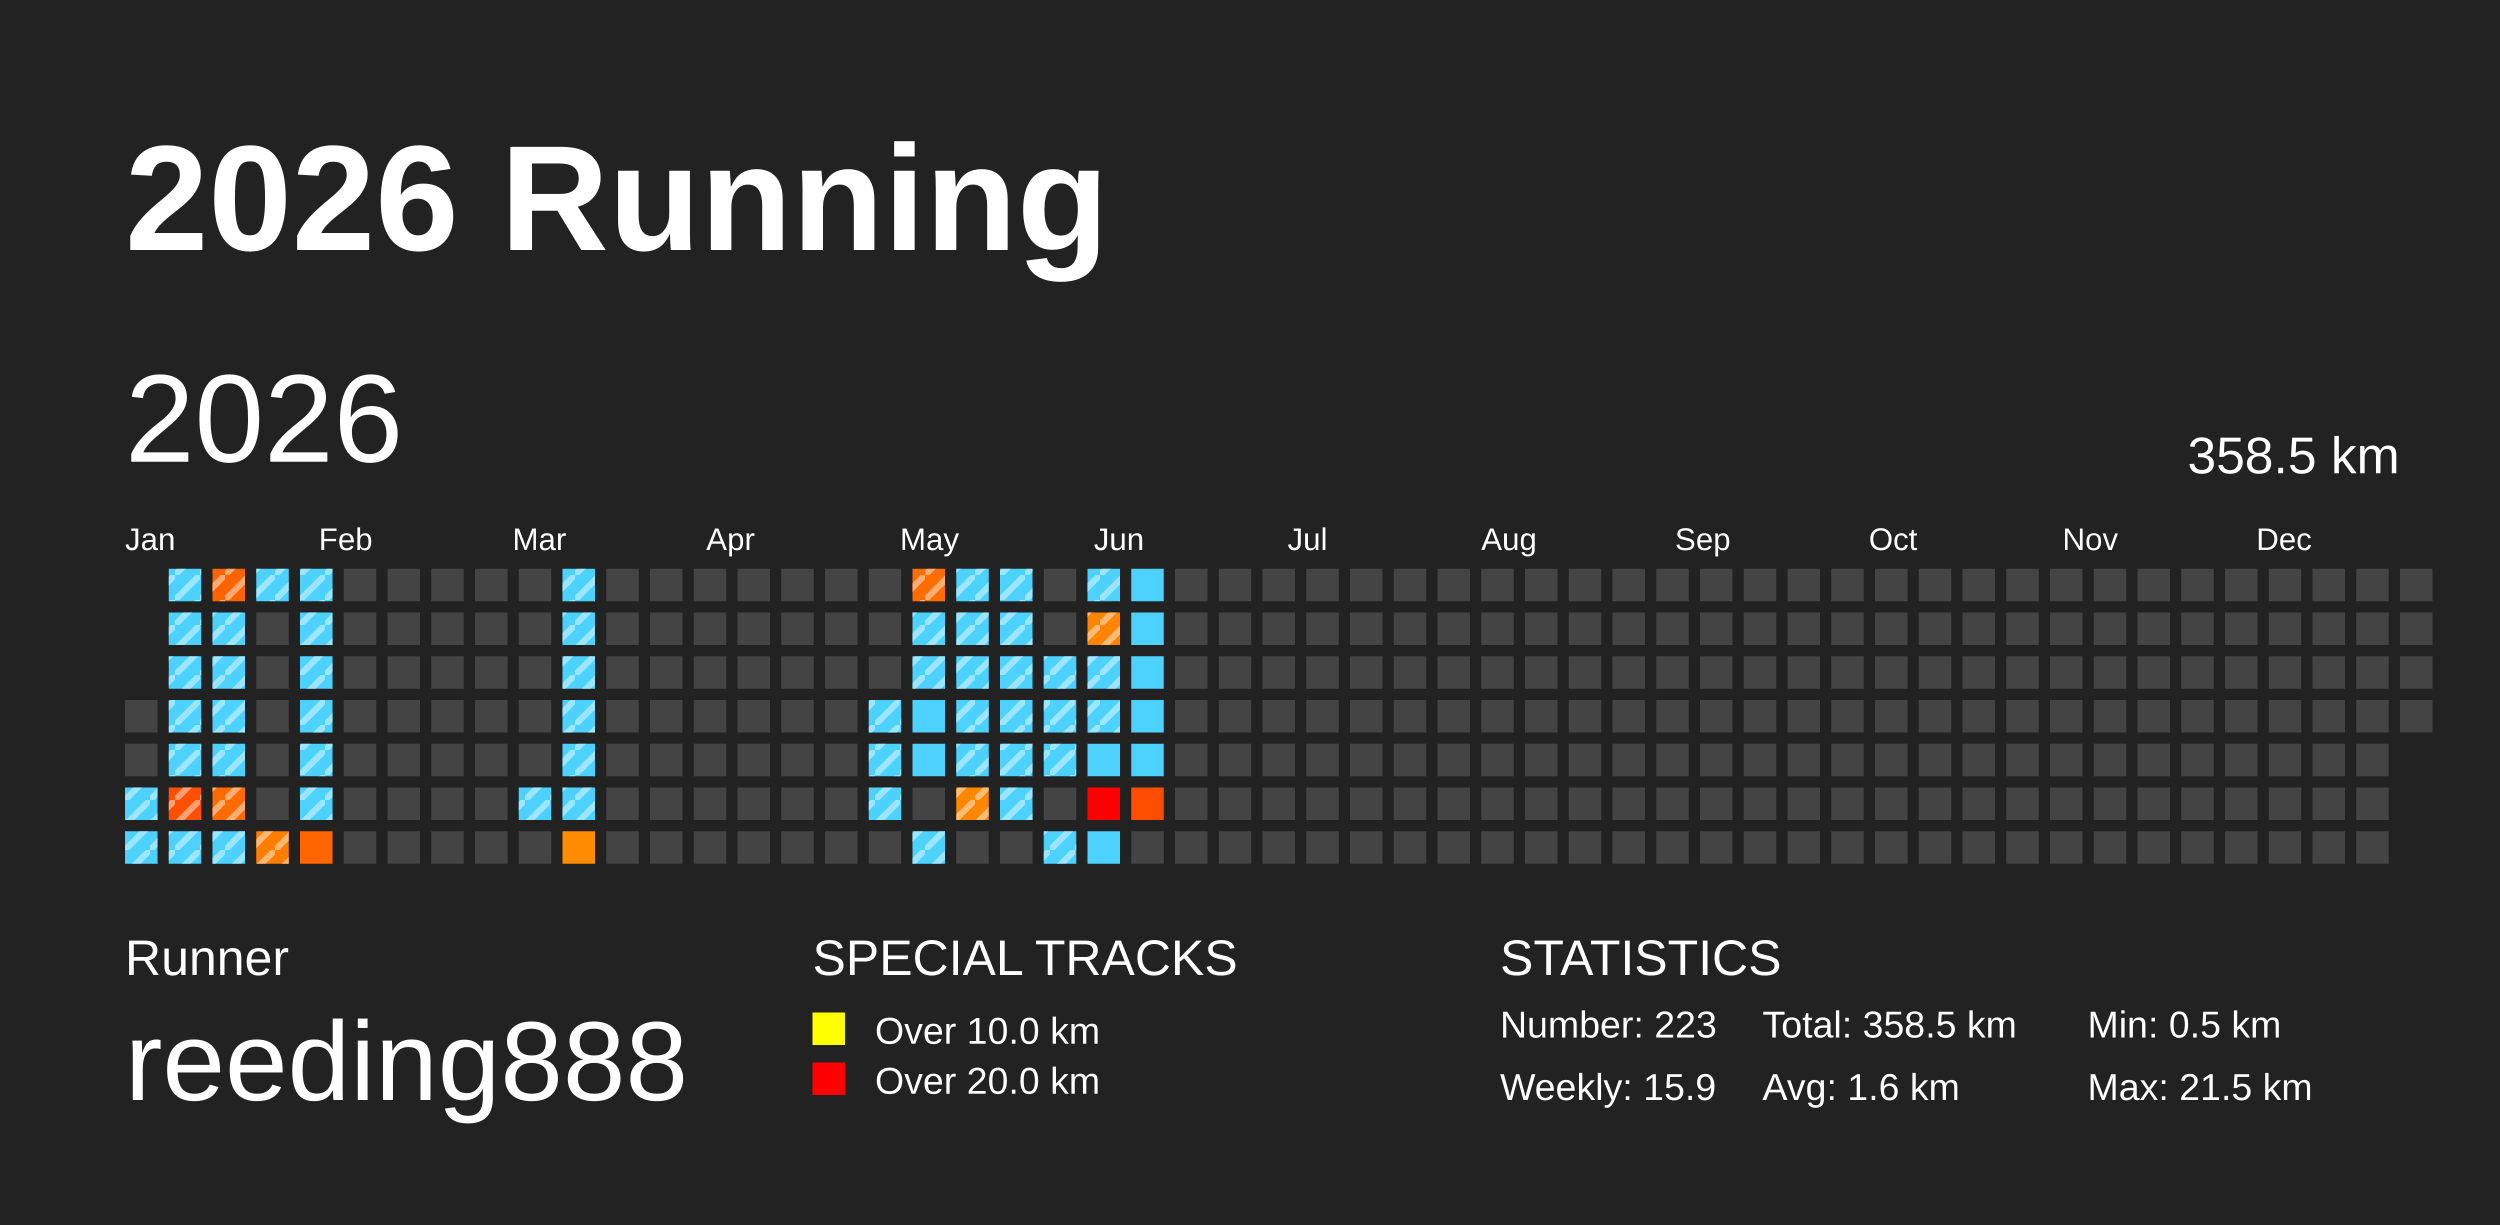
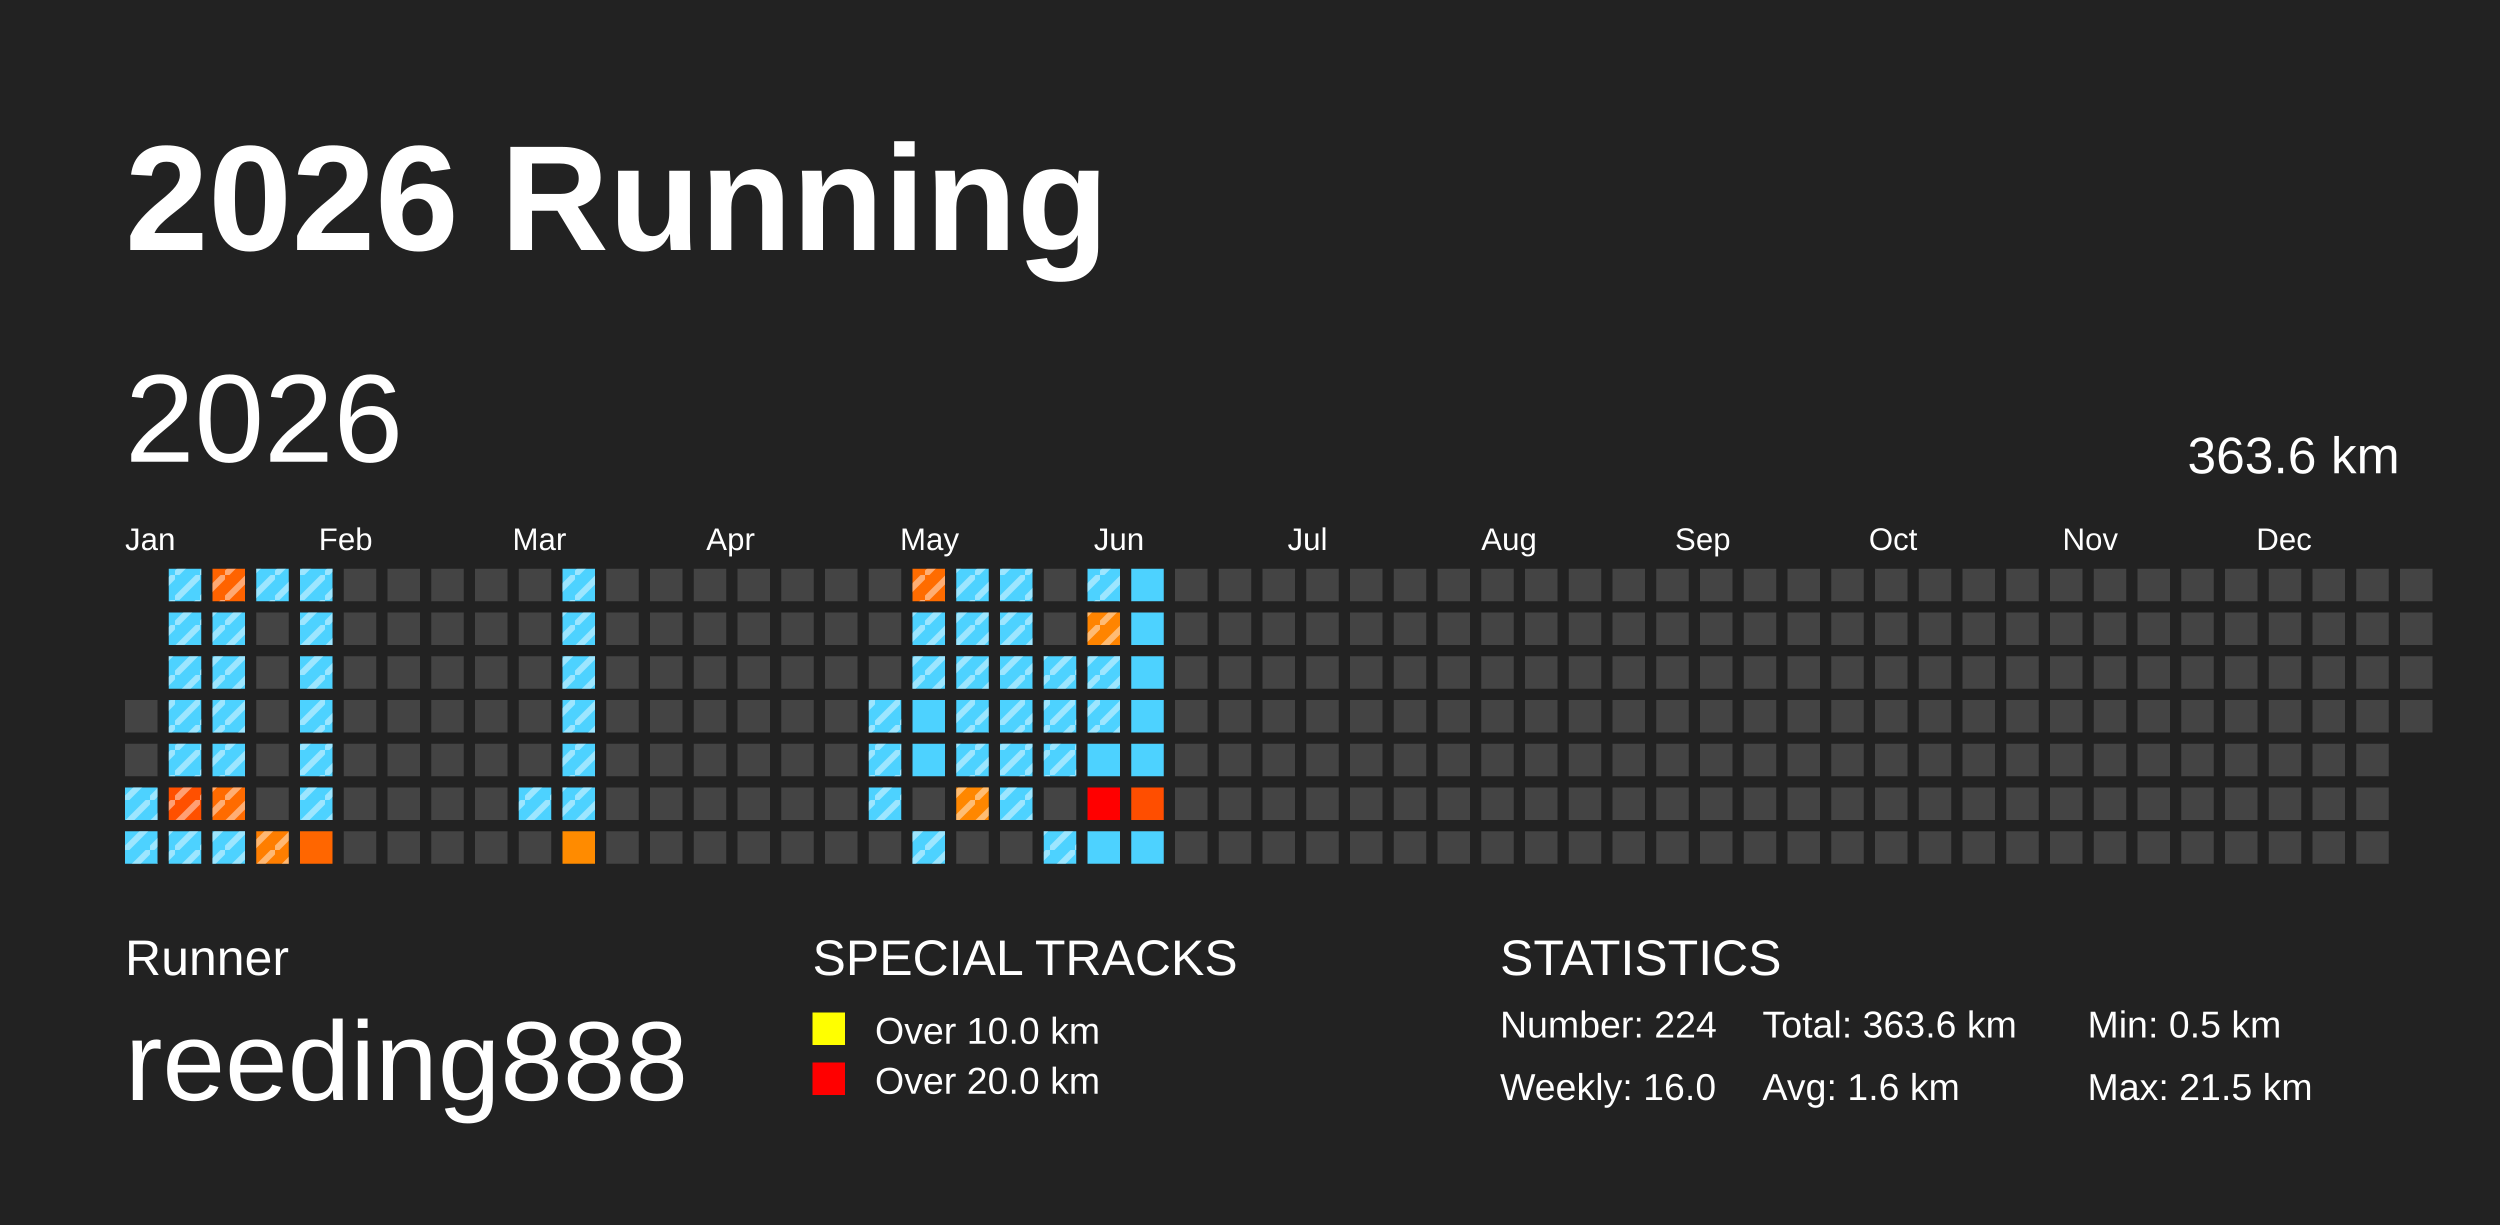
<svg xmlns="http://www.w3.org/2000/svg" baseProfile="full" height="98mm" version="1.1" viewBox="0,0,200,98" width="200mm">
  <defs>
    <pattern height="2" id="indoor-stripe" patternUnits="userSpaceOnUse" width="2">
      <line stroke="white" stroke-opacity="0.45" stroke-width="0.5" x1="0" x2="2" y1="2" y2="0" />
    </pattern>
  </defs>
  <rect fill="#222222" height="98" width="200" x="0" y="0" />
  <text fill="#FFFFFF" style="font-size:12px; font-family:Arial; font-weight:bold;" x="10" y="20">2026 Running</text>
  <text fill="#FFFFFF" style="font-size:4px; font-family:Arial" x="10" y="78">Runner</text>
  <text fill="#FFFFFF" style="font-size:9px; font-family:Arial" x="10" y="88">reeding888</text>
  <text fill="#FFFFFF" style="font-size:4px; font-family:Arial" x="65" y="78">SPECIAL TRACKS</text>
  <rect fill="yellow" height="2.6" width="2.6" x="65" y="81" />
  <text fill="#FFFFFF" style="font-size:3px; font-family:Arial" x="70" y="83.5">Over 10.0 km</text>
  <rect fill="red" height="2.6" width="2.6" x="65" y="85" />
  <text fill="#FFFFFF" style="font-size:3px; font-family:Arial" x="70" y="87.5">Over 20.0 km</text>
  <text fill="#FFFFFF" style="font-size:4px; font-family:Arial" x="120" y="78">STATISTICS</text>
-   <text fill="#FFFFFF" style="font-size:3px; font-family:Arial" x="120" y="83">Number: 223</text>
-   <text fill="#FFFFFF" style="font-size:3px; font-family:Arial" x="120" y="88">Weekly: 15.9</text>
-   <text fill="#FFFFFF" style="font-size:3px; font-family:Arial" x="141" y="83">Total: 358.5 km</text>
+   <text fill="#FFFFFF" style="font-size:3px; font-family:Arial" x="120" y="83">Number: 224</text>
+   <text fill="#FFFFFF" style="font-size:3px; font-family:Arial" x="120" y="88">Weekly: 16.0</text>
+   <text fill="#FFFFFF" style="font-size:3px; font-family:Arial" x="141" y="83">Total: 363.6 km</text>
  <text fill="#FFFFFF" style="font-size:3px; font-family:Arial" x="141" y="88">Avg: 1.6 km</text>
  <text fill="#FFFFFF" style="font-size:3px; font-family:Arial" x="167" y="83">Min: 0.5 km</text>
  <text fill="#FFFFFF" style="font-size:3px; font-family:Arial" x="167" y="88">Max: 21.5 km</text>
  <text dominant-baseline="hanging" fill="#FFFFFF" style="font-size:10.0px; font-family:Arial;" x="10" y="30">2026</text>
-   <text dominant-baseline="hanging" fill="#FFFFFF" style="font-size:4.125px; font-family:Arial;" x="175" y="35">358.5 km</text>
+   <text dominant-baseline="hanging" fill="#FFFFFF" style="font-size:4.125px; font-family:Arial;" x="175" y="35">363.6 km</text>
  <text fill="#FFFFFF" style="font-size:2.5px; font-family:Arial" x="10.0" y="44">Jan</text>
  <text fill="#FFFFFF" style="font-size:2.5px; font-family:Arial" x="25.5" y="44">Feb</text>
  <text fill="#FFFFFF" style="font-size:2.5px; font-family:Arial" x="41.0" y="44">Mar</text>
  <text fill="#FFFFFF" style="font-size:2.5px; font-family:Arial" x="56.5" y="44">Apr</text>
  <text fill="#FFFFFF" style="font-size:2.5px; font-family:Arial" x="72.0" y="44">May</text>
  <text fill="#FFFFFF" style="font-size:2.5px; font-family:Arial" x="87.5" y="44">Jun</text>
  <text fill="#FFFFFF" style="font-size:2.5px; font-family:Arial" x="103.0" y="44">Jul</text>
  <text fill="#FFFFFF" style="font-size:2.5px; font-family:Arial" x="118.5" y="44">Aug</text>
  <text fill="#FFFFFF" style="font-size:2.5px; font-family:Arial" x="134.0" y="44">Sep</text>
  <text fill="#FFFFFF" style="font-size:2.5px; font-family:Arial" x="149.5" y="44">Oct</text>
  <text fill="#FFFFFF" style="font-size:2.5px; font-family:Arial" x="165.0" y="44">Nov</text>
  <text fill="#FFFFFF" style="font-size:2.5px; font-family:Arial" x="180.5" y="44">Dec</text>
  <rect fill="#444444" height="2.6" width="2.6" x="10.0" y="56.0" />
  <rect fill="#444444" height="2.6" width="2.6" x="10.0" y="59.5" />
  <rect fill="#4dd2ff" height="2.6" width="2.6" x="10.0" y="63.0" />
  <rect fill="url(#indoor-stripe)" height="2.6" style="pointer-events: none;" width="2.6" x="10.0" y="63.0" />
  <rect fill="#4dd2ff" height="2.6" width="2.6" x="10.0" y="66.5" />
  <rect fill="url(#indoor-stripe)" height="2.6" style="pointer-events: none;" width="2.6" x="10.0" y="66.5" />
  <rect fill="#4dd2ff" height="2.6" width="2.6" x="13.5" y="45.5" />
  <rect fill="url(#indoor-stripe)" height="2.6" style="pointer-events: none;" width="2.6" x="13.5" y="45.5" />
  <rect fill="#4dd2ff" height="2.6" width="2.6" x="13.5" y="49.0" />
  <rect fill="url(#indoor-stripe)" height="2.6" style="pointer-events: none;" width="2.6" x="13.5" y="49.0" />
  <rect fill="#4dd2ff" height="2.6" width="2.6" x="13.5" y="52.5" />
  <rect fill="url(#indoor-stripe)" height="2.6" style="pointer-events: none;" width="2.6" x="13.5" y="52.5" />
  <rect fill="#4dd2ff" height="2.6" width="2.6" x="13.5" y="56.0" />
  <rect fill="url(#indoor-stripe)" height="2.6" style="pointer-events: none;" width="2.6" x="13.5" y="56.0" />
  <rect fill="#4dd2ff" height="2.6" width="2.6" x="13.5" y="59.5" />
  <rect fill="url(#indoor-stripe)" height="2.6" style="pointer-events: none;" width="2.6" x="13.5" y="59.5" />
  <rect fill="#ff5000" height="2.6" width="2.6" x="13.5" y="63.0" />
  <rect fill="url(#indoor-stripe)" height="2.6" style="pointer-events: none;" width="2.6" x="13.5" y="63.0" />
  <rect fill="#4dd2ff" height="2.6" width="2.6" x="13.5" y="66.5" />
  <rect fill="url(#indoor-stripe)" height="2.6" style="pointer-events: none;" width="2.6" x="13.5" y="66.5" />
  <rect fill="#ff6300" height="2.6" width="2.6" x="17.0" y="45.5" />
  <rect fill="url(#indoor-stripe)" height="2.6" style="pointer-events: none;" width="2.6" x="17.0" y="45.5" />
  <rect fill="#4dd2ff" height="2.6" width="2.6" x="17.0" y="49.0" />
  <rect fill="url(#indoor-stripe)" height="2.6" style="pointer-events: none;" width="2.6" x="17.0" y="49.0" />
  <rect fill="#4dd2ff" height="2.6" width="2.6" x="17.0" y="52.5" />
  <rect fill="url(#indoor-stripe)" height="2.6" style="pointer-events: none;" width="2.6" x="17.0" y="52.5" />
  <rect fill="#4dd2ff" height="2.6" width="2.6" x="17.0" y="56.0" />
  <rect fill="url(#indoor-stripe)" height="2.6" style="pointer-events: none;" width="2.6" x="17.0" y="56.0" />
  <rect fill="#4dd2ff" height="2.6" width="2.6" x="17.0" y="59.5" />
  <rect fill="url(#indoor-stripe)" height="2.6" style="pointer-events: none;" width="2.6" x="17.0" y="59.5" />
  <rect fill="#ff6b00" height="2.6" width="2.6" x="17.0" y="63.0" />
  <rect fill="url(#indoor-stripe)" height="2.6" style="pointer-events: none;" width="2.6" x="17.0" y="63.0" />
  <rect fill="#4dd2ff" height="2.6" width="2.6" x="17.0" y="66.5" />
  <rect fill="url(#indoor-stripe)" height="2.6" style="pointer-events: none;" width="2.6" x="17.0" y="66.5" />
  <rect fill="#4dd2ff" height="2.6" width="2.6" x="20.5" y="45.5" />
  <rect fill="url(#indoor-stripe)" height="2.6" style="pointer-events: none;" width="2.6" x="20.5" y="45.5" />
  <rect fill="#444444" height="2.6" width="2.6" x="20.5" y="49.0" />
  <rect fill="#444444" height="2.6" width="2.6" x="20.5" y="52.5" />
  <rect fill="#444444" height="2.6" width="2.6" x="20.5" y="56.0" />
  <rect fill="#444444" height="2.6" width="2.6" x="20.5" y="59.5" />
  <rect fill="#444444" height="2.6" width="2.6" x="20.5" y="63.0" />
  <rect fill="#ff7e00" height="2.6" width="2.6" x="20.5" y="66.5" />
  <rect fill="url(#indoor-stripe)" height="2.6" style="pointer-events: none;" width="2.6" x="20.5" y="66.5" />
  <rect fill="#4dd2ff" height="2.6" width="2.6" x="24.0" y="45.5" />
  <rect fill="url(#indoor-stripe)" height="2.6" style="pointer-events: none;" width="2.6" x="24.0" y="45.5" />
  <rect fill="#4dd2ff" height="2.6" width="2.6" x="24.0" y="49.0" />
  <rect fill="url(#indoor-stripe)" height="2.6" style="pointer-events: none;" width="2.6" x="24.0" y="49.0" />
  <rect fill="#4dd2ff" height="2.6" width="2.6" x="24.0" y="52.5" />
  <rect fill="url(#indoor-stripe)" height="2.6" style="pointer-events: none;" width="2.6" x="24.0" y="52.5" />
  <rect fill="#4dd2ff" height="2.6" width="2.6" x="24.0" y="56.0" />
  <rect fill="url(#indoor-stripe)" height="2.6" style="pointer-events: none;" width="2.6" x="24.0" y="56.0" />
  <rect fill="#4dd2ff" height="2.6" width="2.6" x="24.0" y="59.5" />
  <rect fill="url(#indoor-stripe)" height="2.6" style="pointer-events: none;" width="2.6" x="24.0" y="59.5" />
  <rect fill="#4dd2ff" height="2.6" width="2.6" x="24.0" y="63.0" />
  <rect fill="url(#indoor-stripe)" height="2.6" style="pointer-events: none;" width="2.6" x="24.0" y="63.0" />
  <rect fill="#ff6600" height="2.6" width="2.6" x="24.0" y="66.5" />
  <rect fill="#444444" height="2.6" width="2.6" x="27.5" y="45.5" />
  <rect fill="#444444" height="2.6" width="2.6" x="27.5" y="49.0" />
  <rect fill="#444444" height="2.6" width="2.6" x="27.5" y="52.5" />
  <rect fill="#444444" height="2.6" width="2.6" x="27.5" y="56.0" />
  <rect fill="#444444" height="2.6" width="2.6" x="27.5" y="59.5" />
  <rect fill="#444444" height="2.6" width="2.6" x="27.5" y="63.0" />
  <rect fill="#444444" height="2.6" width="2.6" x="27.5" y="66.5" />
  <rect fill="#444444" height="2.6" width="2.6" x="31.0" y="45.5" />
  <rect fill="#444444" height="2.6" width="2.6" x="31.0" y="49.0" />
  <rect fill="#444444" height="2.6" width="2.6" x="31.0" y="52.5" />
  <rect fill="#444444" height="2.6" width="2.6" x="31.0" y="56.0" />
  <rect fill="#444444" height="2.6" width="2.6" x="31.0" y="59.5" />
  <rect fill="#444444" height="2.6" width="2.6" x="31.0" y="63.0" />
  <rect fill="#444444" height="2.6" width="2.6" x="31.0" y="66.5" />
  <rect fill="#444444" height="2.6" width="2.6" x="34.5" y="45.5" />
  <rect fill="#444444" height="2.6" width="2.6" x="34.5" y="49.0" />
  <rect fill="#444444" height="2.6" width="2.6" x="34.5" y="52.5" />
  <rect fill="#444444" height="2.6" width="2.6" x="34.5" y="56.0" />
  <rect fill="#444444" height="2.6" width="2.6" x="34.5" y="59.5" />
  <rect fill="#444444" height="2.6" width="2.6" x="34.5" y="63.0" />
  <rect fill="#444444" height="2.6" width="2.6" x="34.5" y="66.5" />
  <rect fill="#444444" height="2.6" width="2.6" x="38.0" y="45.5" />
  <rect fill="#444444" height="2.6" width="2.6" x="38.0" y="49.0" />
  <rect fill="#444444" height="2.6" width="2.6" x="38.0" y="52.5" />
  <rect fill="#444444" height="2.6" width="2.6" x="38.0" y="56.0" />
  <rect fill="#444444" height="2.6" width="2.6" x="38.0" y="59.5" />
  <rect fill="#444444" height="2.6" width="2.6" x="38.0" y="63.0" />
  <rect fill="#444444" height="2.6" width="2.6" x="38.0" y="66.5" />
  <rect fill="#444444" height="2.6" width="2.6" x="41.5" y="45.5" />
  <rect fill="#444444" height="2.6" width="2.6" x="41.5" y="49.0" />
  <rect fill="#444444" height="2.6" width="2.6" x="41.5" y="52.5" />
  <rect fill="#444444" height="2.6" width="2.6" x="41.5" y="56.0" />
  <rect fill="#444444" height="2.6" width="2.6" x="41.5" y="59.5" />
  <rect fill="#4dd2ff" height="2.6" width="2.6" x="41.5" y="63.0" />
  <rect fill="url(#indoor-stripe)" height="2.6" style="pointer-events: none;" width="2.6" x="41.5" y="63.0" />
  <rect fill="#444444" height="2.6" width="2.6" x="41.5" y="66.5" />
  <rect fill="#4dd2ff" height="2.6" width="2.6" x="45.0" y="45.5" />
  <rect fill="url(#indoor-stripe)" height="2.6" style="pointer-events: none;" width="2.6" x="45.0" y="45.5" />
  <rect fill="#4dd2ff" height="2.6" width="2.6" x="45.0" y="49.0" />
  <rect fill="url(#indoor-stripe)" height="2.6" style="pointer-events: none;" width="2.6" x="45.0" y="49.0" />
  <rect fill="#4dd2ff" height="2.6" width="2.6" x="45.0" y="52.5" />
  <rect fill="url(#indoor-stripe)" height="2.6" style="pointer-events: none;" width="2.6" x="45.0" y="52.5" />
  <rect fill="#4dd2ff" height="2.6" width="2.6" x="45.0" y="56.0" />
  <rect fill="url(#indoor-stripe)" height="2.6" style="pointer-events: none;" width="2.6" x="45.0" y="56.0" />
  <rect fill="#4dd2ff" height="2.6" width="2.6" x="45.0" y="59.5" />
  <rect fill="url(#indoor-stripe)" height="2.6" style="pointer-events: none;" width="2.6" x="45.0" y="59.5" />
  <rect fill="#4dd2ff" height="2.6" width="2.6" x="45.0" y="63.0" />
  <rect fill="url(#indoor-stripe)" height="2.6" style="pointer-events: none;" width="2.6" x="45.0" y="63.0" />
  <rect fill="#ff8b00" height="2.6" width="2.6" x="45.0" y="66.5" />
  <rect fill="#444444" height="2.6" width="2.6" x="48.5" y="45.5" />
  <rect fill="#444444" height="2.6" width="2.6" x="48.5" y="49.0" />
  <rect fill="#444444" height="2.6" width="2.6" x="48.5" y="52.5" />
  <rect fill="#444444" height="2.6" width="2.6" x="48.5" y="56.0" />
  <rect fill="#444444" height="2.6" width="2.6" x="48.5" y="59.5" />
  <rect fill="#444444" height="2.6" width="2.6" x="48.5" y="63.0" />
  <rect fill="#444444" height="2.6" width="2.6" x="48.5" y="66.5" />
  <rect fill="#444444" height="2.6" width="2.6" x="52.0" y="45.5" />
  <rect fill="#444444" height="2.6" width="2.6" x="52.0" y="49.0" />
  <rect fill="#444444" height="2.6" width="2.6" x="52.0" y="52.5" />
  <rect fill="#444444" height="2.6" width="2.6" x="52.0" y="56.0" />
  <rect fill="#444444" height="2.6" width="2.6" x="52.0" y="59.5" />
  <rect fill="#444444" height="2.6" width="2.6" x="52.0" y="63.0" />
  <rect fill="#444444" height="2.6" width="2.6" x="52.0" y="66.5" />
  <rect fill="#444444" height="2.6" width="2.6" x="55.5" y="45.5" />
  <rect fill="#444444" height="2.6" width="2.6" x="55.5" y="49.0" />
  <rect fill="#444444" height="2.6" width="2.6" x="55.5" y="52.5" />
  <rect fill="#444444" height="2.6" width="2.6" x="55.5" y="56.0" />
  <rect fill="#444444" height="2.6" width="2.6" x="55.5" y="59.5" />
  <rect fill="#444444" height="2.6" width="2.6" x="55.5" y="63.0" />
  <rect fill="#444444" height="2.6" width="2.6" x="55.5" y="66.5" />
  <rect fill="#444444" height="2.6" width="2.6" x="59.0" y="45.5" />
  <rect fill="#444444" height="2.6" width="2.6" x="59.0" y="49.0" />
  <rect fill="#444444" height="2.6" width="2.6" x="59.0" y="52.5" />
  <rect fill="#444444" height="2.6" width="2.6" x="59.0" y="56.0" />
  <rect fill="#444444" height="2.6" width="2.6" x="59.0" y="59.5" />
  <rect fill="#444444" height="2.6" width="2.6" x="59.0" y="63.0" />
  <rect fill="#444444" height="2.6" width="2.6" x="59.0" y="66.5" />
  <rect fill="#444444" height="2.6" width="2.6" x="62.5" y="45.5" />
  <rect fill="#444444" height="2.6" width="2.6" x="62.5" y="49.0" />
  <rect fill="#444444" height="2.6" width="2.6" x="62.5" y="52.5" />
  <rect fill="#444444" height="2.6" width="2.6" x="62.5" y="56.0" />
  <rect fill="#444444" height="2.6" width="2.6" x="62.5" y="59.5" />
  <rect fill="#444444" height="2.6" width="2.6" x="62.5" y="63.0" />
  <rect fill="#444444" height="2.6" width="2.6" x="62.5" y="66.5" />
  <rect fill="#444444" height="2.6" width="2.6" x="66.0" y="45.5" />
  <rect fill="#444444" height="2.6" width="2.6" x="66.0" y="49.0" />
  <rect fill="#444444" height="2.6" width="2.6" x="66.0" y="52.5" />
  <rect fill="#444444" height="2.6" width="2.6" x="66.0" y="56.0" />
  <rect fill="#444444" height="2.6" width="2.6" x="66.0" y="59.5" />
  <rect fill="#444444" height="2.6" width="2.6" x="66.0" y="63.0" />
  <rect fill="#444444" height="2.6" width="2.6" x="66.0" y="66.5" />
  <rect fill="#444444" height="2.6" width="2.6" x="69.5" y="45.5" />
  <rect fill="#444444" height="2.6" width="2.6" x="69.5" y="49.0" />
  <rect fill="#444444" height="2.6" width="2.6" x="69.5" y="52.5" />
  <rect fill="#4dd2ff" height="2.6" width="2.6" x="69.5" y="56.0" />
  <rect fill="url(#indoor-stripe)" height="2.6" style="pointer-events: none;" width="2.6" x="69.5" y="56.0" />
  <rect fill="#4dd2ff" height="2.6" width="2.6" x="69.5" y="59.5" />
  <rect fill="url(#indoor-stripe)" height="2.6" style="pointer-events: none;" width="2.6" x="69.5" y="59.5" />
  <rect fill="#4dd2ff" height="2.6" width="2.6" x="69.5" y="63.0" />
  <rect fill="url(#indoor-stripe)" height="2.6" style="pointer-events: none;" width="2.6" x="69.5" y="63.0" />
  <rect fill="#444444" height="2.6" width="2.6" x="69.5" y="66.5" />
  <rect fill="#ff6c00" height="2.6" width="2.6" x="73.0" y="45.5" />
  <rect fill="url(#indoor-stripe)" height="2.6" style="pointer-events: none;" width="2.6" x="73.0" y="45.5" />
  <rect fill="#4dd2ff" height="2.6" width="2.6" x="73.0" y="49.0" />
  <rect fill="url(#indoor-stripe)" height="2.6" style="pointer-events: none;" width="2.6" x="73.0" y="49.0" />
  <rect fill="#4dd2ff" height="2.6" width="2.6" x="73.0" y="52.5" />
  <rect fill="url(#indoor-stripe)" height="2.6" style="pointer-events: none;" width="2.6" x="73.0" y="52.5" />
  <rect fill="#4dd2ff" height="2.6" width="2.6" x="73.0" y="56.0" />
  <rect fill="#4dd2ff" height="2.6" width="2.6" x="73.0" y="59.5" />
  <rect fill="#444444" height="2.6" width="2.6" x="73.0" y="63.0" />
  <rect fill="#4dd2ff" height="2.6" width="2.6" x="73.0" y="66.5" />
  <rect fill="url(#indoor-stripe)" height="2.6" style="pointer-events: none;" width="2.6" x="73.0" y="66.5" />
  <rect fill="#4dd2ff" height="2.6" width="2.6" x="76.5" y="45.5" />
  <rect fill="url(#indoor-stripe)" height="2.6" style="pointer-events: none;" width="2.6" x="76.5" y="45.5" />
  <rect fill="#4dd2ff" height="2.6" width="2.6" x="76.5" y="49.0" />
  <rect fill="url(#indoor-stripe)" height="2.6" style="pointer-events: none;" width="2.6" x="76.5" y="49.0" />
  <rect fill="#4dd2ff" height="2.6" width="2.6" x="76.5" y="52.5" />
  <rect fill="url(#indoor-stripe)" height="2.6" style="pointer-events: none;" width="2.6" x="76.5" y="52.5" />
  <rect fill="#4dd2ff" height="2.6" width="2.6" x="76.5" y="56.0" />
  <rect fill="url(#indoor-stripe)" height="2.6" style="pointer-events: none;" width="2.6" x="76.5" y="56.0" />
  <rect fill="#4dd2ff" height="2.6" width="2.6" x="76.5" y="59.5" />
  <rect fill="url(#indoor-stripe)" height="2.6" style="pointer-events: none;" width="2.6" x="76.5" y="59.5" />
  <rect fill="#ff8700" height="2.6" width="2.6" x="76.5" y="63.0" />
  <rect fill="url(#indoor-stripe)" height="2.6" style="pointer-events: none;" width="2.6" x="76.5" y="63.0" />
  <rect fill="#444444" height="2.6" width="2.6" x="76.5" y="66.5" />
  <rect fill="#4dd2ff" height="2.6" width="2.6" x="80.0" y="45.5" />
  <rect fill="url(#indoor-stripe)" height="2.6" style="pointer-events: none;" width="2.6" x="80.0" y="45.5" />
  <rect fill="#4dd2ff" height="2.6" width="2.6" x="80.0" y="49.0" />
  <rect fill="url(#indoor-stripe)" height="2.6" style="pointer-events: none;" width="2.6" x="80.0" y="49.0" />
  <rect fill="#4dd2ff" height="2.6" width="2.6" x="80.0" y="52.5" />
  <rect fill="url(#indoor-stripe)" height="2.6" style="pointer-events: none;" width="2.6" x="80.0" y="52.5" />
  <rect fill="#4dd2ff" height="2.6" width="2.6" x="80.0" y="56.0" />
  <rect fill="url(#indoor-stripe)" height="2.6" style="pointer-events: none;" width="2.6" x="80.0" y="56.0" />
  <rect fill="#4dd2ff" height="2.6" width="2.6" x="80.0" y="59.5" />
  <rect fill="url(#indoor-stripe)" height="2.6" style="pointer-events: none;" width="2.6" x="80.0" y="59.5" />
  <rect fill="#4dd2ff" height="2.6" width="2.6" x="80.0" y="63.0" />
  <rect fill="url(#indoor-stripe)" height="2.6" style="pointer-events: none;" width="2.6" x="80.0" y="63.0" />
  <rect fill="#444444" height="2.6" width="2.6" x="80.0" y="66.5" />
  <rect fill="#444444" height="2.6" width="2.6" x="83.5" y="45.5" />
  <rect fill="#444444" height="2.6" width="2.6" x="83.5" y="49.0" />
  <rect fill="#4dd2ff" height="2.6" width="2.6" x="83.5" y="52.5" />
  <rect fill="url(#indoor-stripe)" height="2.6" style="pointer-events: none;" width="2.6" x="83.5" y="52.5" />
  <rect fill="#4dd2ff" height="2.6" width="2.6" x="83.5" y="56.0" />
  <rect fill="url(#indoor-stripe)" height="2.6" style="pointer-events: none;" width="2.6" x="83.5" y="56.0" />
  <rect fill="#4dd2ff" height="2.6" width="2.6" x="83.5" y="59.5" />
  <rect fill="url(#indoor-stripe)" height="2.6" style="pointer-events: none;" width="2.6" x="83.5" y="59.5" />
  <rect fill="#444444" height="2.6" width="2.6" x="83.5" y="63.0" />
  <rect fill="#4dd2ff" height="2.6" width="2.6" x="83.5" y="66.5" />
  <rect fill="url(#indoor-stripe)" height="2.6" style="pointer-events: none;" width="2.6" x="83.5" y="66.5" />
  <rect fill="#4dd2ff" height="2.6" width="2.6" x="87.0" y="45.5" />
  <rect fill="url(#indoor-stripe)" height="2.6" style="pointer-events: none;" width="2.6" x="87.0" y="45.5" />
  <rect fill="#ff8400" height="2.6" width="2.6" x="87.0" y="49.0" />
  <rect fill="url(#indoor-stripe)" height="2.6" style="pointer-events: none;" width="2.6" x="87.0" y="49.0" />
  <rect fill="#4dd2ff" height="2.6" width="2.6" x="87.0" y="52.5" />
  <rect fill="url(#indoor-stripe)" height="2.6" style="pointer-events: none;" width="2.6" x="87.0" y="52.5" />
  <rect fill="#4dd2ff" height="2.6" width="2.6" x="87.0" y="56.0" />
  <rect fill="url(#indoor-stripe)" height="2.6" style="pointer-events: none;" width="2.6" x="87.0" y="56.0" />
  <rect fill="#4dd2ff" height="2.6" width="2.6" x="87.0" y="59.5" />
  <rect fill="red" height="2.6" width="2.6" x="87.0" y="63.0" />
  <rect fill="#4dd2ff" height="2.6" width="2.6" x="87.0" y="66.5" />
  <rect fill="#4dd2ff" height="2.6" width="2.6" x="90.5" y="45.5" />
  <rect fill="#4dd2ff" height="2.6" width="2.6" x="90.5" y="49.0" />
  <rect fill="#4dd2ff" height="2.6" width="2.6" x="90.5" y="52.5" />
  <rect fill="#4dd2ff" height="2.6" width="2.6" x="90.5" y="56.0" />
  <rect fill="#4dd2ff" height="2.6" width="2.6" x="90.5" y="59.5" />
  <rect fill="#ff4e00" height="2.6" width="2.6" x="90.5" y="63.0" />
-   <rect fill="#444444" height="2.6" width="2.6" x="90.5" y="66.5" />
+   <rect fill="#4dd2ff" height="2.6" width="2.6" x="90.5" y="66.5" />
  <rect fill="#444444" height="2.6" width="2.6" x="94.0" y="45.5" />
  <rect fill="#444444" height="2.6" width="2.6" x="94.0" y="49.0" />
  <rect fill="#444444" height="2.6" width="2.6" x="94.0" y="52.5" />
  <rect fill="#444444" height="2.6" width="2.6" x="94.0" y="56.0" />
  <rect fill="#444444" height="2.6" width="2.6" x="94.0" y="59.5" />
  <rect fill="#444444" height="2.6" width="2.6" x="94.0" y="63.0" />
  <rect fill="#444444" height="2.6" width="2.6" x="94.0" y="66.5" />
  <rect fill="#444444" height="2.6" width="2.6" x="97.5" y="45.5" />
  <rect fill="#444444" height="2.6" width="2.6" x="97.5" y="49.0" />
  <rect fill="#444444" height="2.6" width="2.6" x="97.5" y="52.5" />
  <rect fill="#444444" height="2.6" width="2.6" x="97.5" y="56.0" />
  <rect fill="#444444" height="2.6" width="2.6" x="97.5" y="59.5" />
  <rect fill="#444444" height="2.6" width="2.6" x="97.5" y="63.0" />
  <rect fill="#444444" height="2.6" width="2.6" x="97.5" y="66.5" />
  <rect fill="#444444" height="2.6" width="2.6" x="101.0" y="45.5" />
  <rect fill="#444444" height="2.6" width="2.6" x="101.0" y="49.0" />
  <rect fill="#444444" height="2.6" width="2.6" x="101.0" y="52.5" />
  <rect fill="#444444" height="2.6" width="2.6" x="101.0" y="56.0" />
  <rect fill="#444444" height="2.6" width="2.6" x="101.0" y="59.5" />
  <rect fill="#444444" height="2.6" width="2.6" x="101.0" y="63.0" />
  <rect fill="#444444" height="2.6" width="2.6" x="101.0" y="66.5" />
  <rect fill="#444444" height="2.6" width="2.6" x="104.5" y="45.5" />
  <rect fill="#444444" height="2.6" width="2.6" x="104.5" y="49.0" />
  <rect fill="#444444" height="2.6" width="2.6" x="104.5" y="52.5" />
  <rect fill="#444444" height="2.6" width="2.6" x="104.5" y="56.0" />
  <rect fill="#444444" height="2.6" width="2.6" x="104.5" y="59.5" />
  <rect fill="#444444" height="2.6" width="2.6" x="104.5" y="63.0" />
  <rect fill="#444444" height="2.6" width="2.6" x="104.5" y="66.5" />
  <rect fill="#444444" height="2.6" width="2.6" x="108.0" y="45.5" />
  <rect fill="#444444" height="2.6" width="2.6" x="108.0" y="49.0" />
  <rect fill="#444444" height="2.6" width="2.6" x="108.0" y="52.5" />
  <rect fill="#444444" height="2.6" width="2.6" x="108.0" y="56.0" />
  <rect fill="#444444" height="2.6" width="2.6" x="108.0" y="59.5" />
  <rect fill="#444444" height="2.6" width="2.6" x="108.0" y="63.0" />
  <rect fill="#444444" height="2.6" width="2.6" x="108.0" y="66.5" />
  <rect fill="#444444" height="2.6" width="2.6" x="111.5" y="45.5" />
  <rect fill="#444444" height="2.6" width="2.6" x="111.5" y="49.0" />
  <rect fill="#444444" height="2.6" width="2.6" x="111.5" y="52.5" />
  <rect fill="#444444" height="2.6" width="2.6" x="111.5" y="56.0" />
  <rect fill="#444444" height="2.6" width="2.6" x="111.5" y="59.5" />
  <rect fill="#444444" height="2.6" width="2.6" x="111.5" y="63.0" />
  <rect fill="#444444" height="2.6" width="2.6" x="111.5" y="66.5" />
  <rect fill="#444444" height="2.6" width="2.6" x="115.0" y="45.5" />
  <rect fill="#444444" height="2.6" width="2.6" x="115.0" y="49.0" />
  <rect fill="#444444" height="2.6" width="2.6" x="115.0" y="52.5" />
  <rect fill="#444444" height="2.6" width="2.6" x="115.0" y="56.0" />
  <rect fill="#444444" height="2.6" width="2.6" x="115.0" y="59.5" />
  <rect fill="#444444" height="2.6" width="2.6" x="115.0" y="63.0" />
  <rect fill="#444444" height="2.6" width="2.6" x="115.0" y="66.5" />
  <rect fill="#444444" height="2.6" width="2.6" x="118.5" y="45.5" />
  <rect fill="#444444" height="2.6" width="2.6" x="118.5" y="49.0" />
  <rect fill="#444444" height="2.6" width="2.6" x="118.5" y="52.5" />
  <rect fill="#444444" height="2.6" width="2.6" x="118.5" y="56.0" />
  <rect fill="#444444" height="2.6" width="2.6" x="118.5" y="59.5" />
  <rect fill="#444444" height="2.6" width="2.6" x="118.5" y="63.0" />
  <rect fill="#444444" height="2.6" width="2.6" x="118.5" y="66.5" />
  <rect fill="#444444" height="2.6" width="2.6" x="122.0" y="45.5" />
  <rect fill="#444444" height="2.6" width="2.6" x="122.0" y="49.0" />
  <rect fill="#444444" height="2.6" width="2.6" x="122.0" y="52.5" />
  <rect fill="#444444" height="2.6" width="2.6" x="122.0" y="56.0" />
  <rect fill="#444444" height="2.6" width="2.6" x="122.0" y="59.5" />
  <rect fill="#444444" height="2.6" width="2.6" x="122.0" y="63.0" />
  <rect fill="#444444" height="2.6" width="2.6" x="122.0" y="66.5" />
  <rect fill="#444444" height="2.6" width="2.6" x="125.5" y="45.5" />
  <rect fill="#444444" height="2.6" width="2.6" x="125.5" y="49.0" />
  <rect fill="#444444" height="2.6" width="2.6" x="125.5" y="52.5" />
  <rect fill="#444444" height="2.6" width="2.6" x="125.5" y="56.0" />
  <rect fill="#444444" height="2.6" width="2.6" x="125.5" y="59.5" />
  <rect fill="#444444" height="2.6" width="2.6" x="125.5" y="63.0" />
  <rect fill="#444444" height="2.6" width="2.6" x="125.5" y="66.5" />
  <rect fill="#444444" height="2.6" width="2.6" x="129.0" y="45.5" />
  <rect fill="#444444" height="2.6" width="2.6" x="129.0" y="49.0" />
  <rect fill="#444444" height="2.6" width="2.6" x="129.0" y="52.5" />
  <rect fill="#444444" height="2.6" width="2.6" x="129.0" y="56.0" />
  <rect fill="#444444" height="2.6" width="2.6" x="129.0" y="59.5" />
  <rect fill="#444444" height="2.6" width="2.6" x="129.0" y="63.0" />
  <rect fill="#444444" height="2.6" width="2.6" x="129.0" y="66.5" />
  <rect fill="#444444" height="2.6" width="2.6" x="132.5" y="45.5" />
  <rect fill="#444444" height="2.6" width="2.6" x="132.5" y="49.0" />
  <rect fill="#444444" height="2.6" width="2.6" x="132.5" y="52.5" />
  <rect fill="#444444" height="2.6" width="2.6" x="132.5" y="56.0" />
  <rect fill="#444444" height="2.6" width="2.6" x="132.5" y="59.5" />
  <rect fill="#444444" height="2.6" width="2.6" x="132.5" y="63.0" />
  <rect fill="#444444" height="2.6" width="2.6" x="132.5" y="66.5" />
  <rect fill="#444444" height="2.6" width="2.6" x="136.0" y="45.5" />
  <rect fill="#444444" height="2.6" width="2.6" x="136.0" y="49.0" />
  <rect fill="#444444" height="2.6" width="2.6" x="136.0" y="52.5" />
  <rect fill="#444444" height="2.6" width="2.6" x="136.0" y="56.0" />
  <rect fill="#444444" height="2.6" width="2.6" x="136.0" y="59.5" />
  <rect fill="#444444" height="2.6" width="2.6" x="136.0" y="63.0" />
  <rect fill="#444444" height="2.6" width="2.6" x="136.0" y="66.5" />
  <rect fill="#444444" height="2.6" width="2.6" x="139.5" y="45.5" />
  <rect fill="#444444" height="2.6" width="2.6" x="139.5" y="49.0" />
  <rect fill="#444444" height="2.6" width="2.6" x="139.5" y="52.5" />
  <rect fill="#444444" height="2.6" width="2.6" x="139.5" y="56.0" />
  <rect fill="#444444" height="2.6" width="2.6" x="139.5" y="59.5" />
  <rect fill="#444444" height="2.6" width="2.6" x="139.5" y="63.0" />
  <rect fill="#444444" height="2.6" width="2.6" x="139.5" y="66.5" />
  <rect fill="#444444" height="2.6" width="2.6" x="143.0" y="45.5" />
  <rect fill="#444444" height="2.6" width="2.6" x="143.0" y="49.0" />
  <rect fill="#444444" height="2.6" width="2.6" x="143.0" y="52.5" />
  <rect fill="#444444" height="2.6" width="2.6" x="143.0" y="56.0" />
  <rect fill="#444444" height="2.6" width="2.6" x="143.0" y="59.5" />
  <rect fill="#444444" height="2.6" width="2.6" x="143.0" y="63.0" />
  <rect fill="#444444" height="2.6" width="2.6" x="143.0" y="66.5" />
  <rect fill="#444444" height="2.6" width="2.6" x="146.5" y="45.5" />
  <rect fill="#444444" height="2.6" width="2.6" x="146.5" y="49.0" />
  <rect fill="#444444" height="2.6" width="2.6" x="146.5" y="52.5" />
  <rect fill="#444444" height="2.6" width="2.6" x="146.5" y="56.0" />
  <rect fill="#444444" height="2.6" width="2.6" x="146.5" y="59.5" />
  <rect fill="#444444" height="2.6" width="2.6" x="146.5" y="63.0" />
  <rect fill="#444444" height="2.6" width="2.6" x="146.5" y="66.5" />
  <rect fill="#444444" height="2.6" width="2.6" x="150.0" y="45.5" />
  <rect fill="#444444" height="2.6" width="2.6" x="150.0" y="49.0" />
  <rect fill="#444444" height="2.6" width="2.6" x="150.0" y="52.5" />
  <rect fill="#444444" height="2.6" width="2.6" x="150.0" y="56.0" />
  <rect fill="#444444" height="2.6" width="2.6" x="150.0" y="59.5" />
  <rect fill="#444444" height="2.6" width="2.6" x="150.0" y="63.0" />
  <rect fill="#444444" height="2.6" width="2.6" x="150.0" y="66.5" />
  <rect fill="#444444" height="2.6" width="2.6" x="153.5" y="45.5" />
  <rect fill="#444444" height="2.6" width="2.6" x="153.5" y="49.0" />
  <rect fill="#444444" height="2.6" width="2.6" x="153.5" y="52.5" />
  <rect fill="#444444" height="2.6" width="2.6" x="153.5" y="56.0" />
  <rect fill="#444444" height="2.6" width="2.6" x="153.5" y="59.5" />
  <rect fill="#444444" height="2.6" width="2.6" x="153.5" y="63.0" />
  <rect fill="#444444" height="2.6" width="2.6" x="153.5" y="66.5" />
  <rect fill="#444444" height="2.6" width="2.6" x="157.0" y="45.5" />
  <rect fill="#444444" height="2.6" width="2.6" x="157.0" y="49.0" />
  <rect fill="#444444" height="2.6" width="2.6" x="157.0" y="52.5" />
  <rect fill="#444444" height="2.6" width="2.6" x="157.0" y="56.0" />
  <rect fill="#444444" height="2.6" width="2.6" x="157.0" y="59.5" />
  <rect fill="#444444" height="2.6" width="2.6" x="157.0" y="63.0" />
  <rect fill="#444444" height="2.6" width="2.6" x="157.0" y="66.5" />
  <rect fill="#444444" height="2.6" width="2.6" x="160.5" y="45.5" />
  <rect fill="#444444" height="2.6" width="2.6" x="160.5" y="49.0" />
  <rect fill="#444444" height="2.6" width="2.6" x="160.5" y="52.5" />
  <rect fill="#444444" height="2.6" width="2.6" x="160.5" y="56.0" />
  <rect fill="#444444" height="2.6" width="2.6" x="160.5" y="59.5" />
  <rect fill="#444444" height="2.6" width="2.6" x="160.5" y="63.0" />
  <rect fill="#444444" height="2.6" width="2.6" x="160.5" y="66.5" />
  <rect fill="#444444" height="2.6" width="2.6" x="164.0" y="45.5" />
  <rect fill="#444444" height="2.6" width="2.6" x="164.0" y="49.0" />
  <rect fill="#444444" height="2.6" width="2.6" x="164.0" y="52.5" />
  <rect fill="#444444" height="2.6" width="2.6" x="164.0" y="56.0" />
  <rect fill="#444444" height="2.6" width="2.6" x="164.0" y="59.5" />
  <rect fill="#444444" height="2.6" width="2.6" x="164.0" y="63.0" />
  <rect fill="#444444" height="2.6" width="2.6" x="164.0" y="66.5" />
  <rect fill="#444444" height="2.6" width="2.6" x="167.5" y="45.5" />
  <rect fill="#444444" height="2.6" width="2.6" x="167.5" y="49.0" />
  <rect fill="#444444" height="2.6" width="2.6" x="167.5" y="52.5" />
  <rect fill="#444444" height="2.6" width="2.6" x="167.5" y="56.0" />
  <rect fill="#444444" height="2.6" width="2.6" x="167.5" y="59.5" />
  <rect fill="#444444" height="2.6" width="2.6" x="167.5" y="63.0" />
  <rect fill="#444444" height="2.6" width="2.6" x="167.5" y="66.5" />
  <rect fill="#444444" height="2.6" width="2.6" x="171.0" y="45.5" />
  <rect fill="#444444" height="2.6" width="2.6" x="171.0" y="49.0" />
  <rect fill="#444444" height="2.6" width="2.6" x="171.0" y="52.5" />
  <rect fill="#444444" height="2.6" width="2.6" x="171.0" y="56.0" />
  <rect fill="#444444" height="2.6" width="2.6" x="171.0" y="59.5" />
  <rect fill="#444444" height="2.6" width="2.6" x="171.0" y="63.0" />
  <rect fill="#444444" height="2.6" width="2.6" x="171.0" y="66.5" />
  <rect fill="#444444" height="2.6" width="2.6" x="174.5" y="45.5" />
  <rect fill="#444444" height="2.6" width="2.6" x="174.5" y="49.0" />
  <rect fill="#444444" height="2.6" width="2.6" x="174.5" y="52.5" />
  <rect fill="#444444" height="2.6" width="2.6" x="174.5" y="56.0" />
  <rect fill="#444444" height="2.6" width="2.6" x="174.5" y="59.5" />
  <rect fill="#444444" height="2.6" width="2.6" x="174.5" y="63.0" />
  <rect fill="#444444" height="2.6" width="2.6" x="174.5" y="66.5" />
  <rect fill="#444444" height="2.6" width="2.6" x="178.0" y="45.5" />
  <rect fill="#444444" height="2.6" width="2.6" x="178.0" y="49.0" />
  <rect fill="#444444" height="2.6" width="2.6" x="178.0" y="52.5" />
  <rect fill="#444444" height="2.6" width="2.6" x="178.0" y="56.0" />
  <rect fill="#444444" height="2.6" width="2.6" x="178.0" y="59.5" />
  <rect fill="#444444" height="2.6" width="2.6" x="178.0" y="63.0" />
  <rect fill="#444444" height="2.6" width="2.6" x="178.0" y="66.5" />
  <rect fill="#444444" height="2.6" width="2.6" x="181.5" y="45.5" />
  <rect fill="#444444" height="2.6" width="2.6" x="181.5" y="49.0" />
  <rect fill="#444444" height="2.6" width="2.6" x="181.5" y="52.5" />
  <rect fill="#444444" height="2.6" width="2.6" x="181.5" y="56.0" />
  <rect fill="#444444" height="2.6" width="2.6" x="181.5" y="59.5" />
  <rect fill="#444444" height="2.6" width="2.6" x="181.5" y="63.0" />
  <rect fill="#444444" height="2.6" width="2.6" x="181.5" y="66.5" />
  <rect fill="#444444" height="2.6" width="2.6" x="185.0" y="45.5" />
  <rect fill="#444444" height="2.6" width="2.6" x="185.0" y="49.0" />
  <rect fill="#444444" height="2.6" width="2.6" x="185.0" y="52.5" />
  <rect fill="#444444" height="2.6" width="2.6" x="185.0" y="56.0" />
  <rect fill="#444444" height="2.6" width="2.6" x="185.0" y="59.5" />
  <rect fill="#444444" height="2.6" width="2.6" x="185.0" y="63.0" />
  <rect fill="#444444" height="2.6" width="2.6" x="185.0" y="66.5" />
  <rect fill="#444444" height="2.6" width="2.6" x="188.5" y="45.5" />
  <rect fill="#444444" height="2.6" width="2.6" x="188.5" y="49.0" />
  <rect fill="#444444" height="2.6" width="2.6" x="188.5" y="52.5" />
  <rect fill="#444444" height="2.6" width="2.6" x="188.5" y="56.0" />
  <rect fill="#444444" height="2.6" width="2.6" x="188.5" y="59.5" />
  <rect fill="#444444" height="2.6" width="2.6" x="188.5" y="63.0" />
  <rect fill="#444444" height="2.6" width="2.6" x="188.5" y="66.5" />
  <rect fill="#444444" height="2.6" width="2.6" x="192.0" y="45.5" />
  <rect fill="#444444" height="2.6" width="2.6" x="192.0" y="49.0" />
  <rect fill="#444444" height="2.6" width="2.6" x="192.0" y="52.5" />
  <rect fill="#444444" height="2.6" width="2.6" x="192.0" y="56.0" />
</svg>
